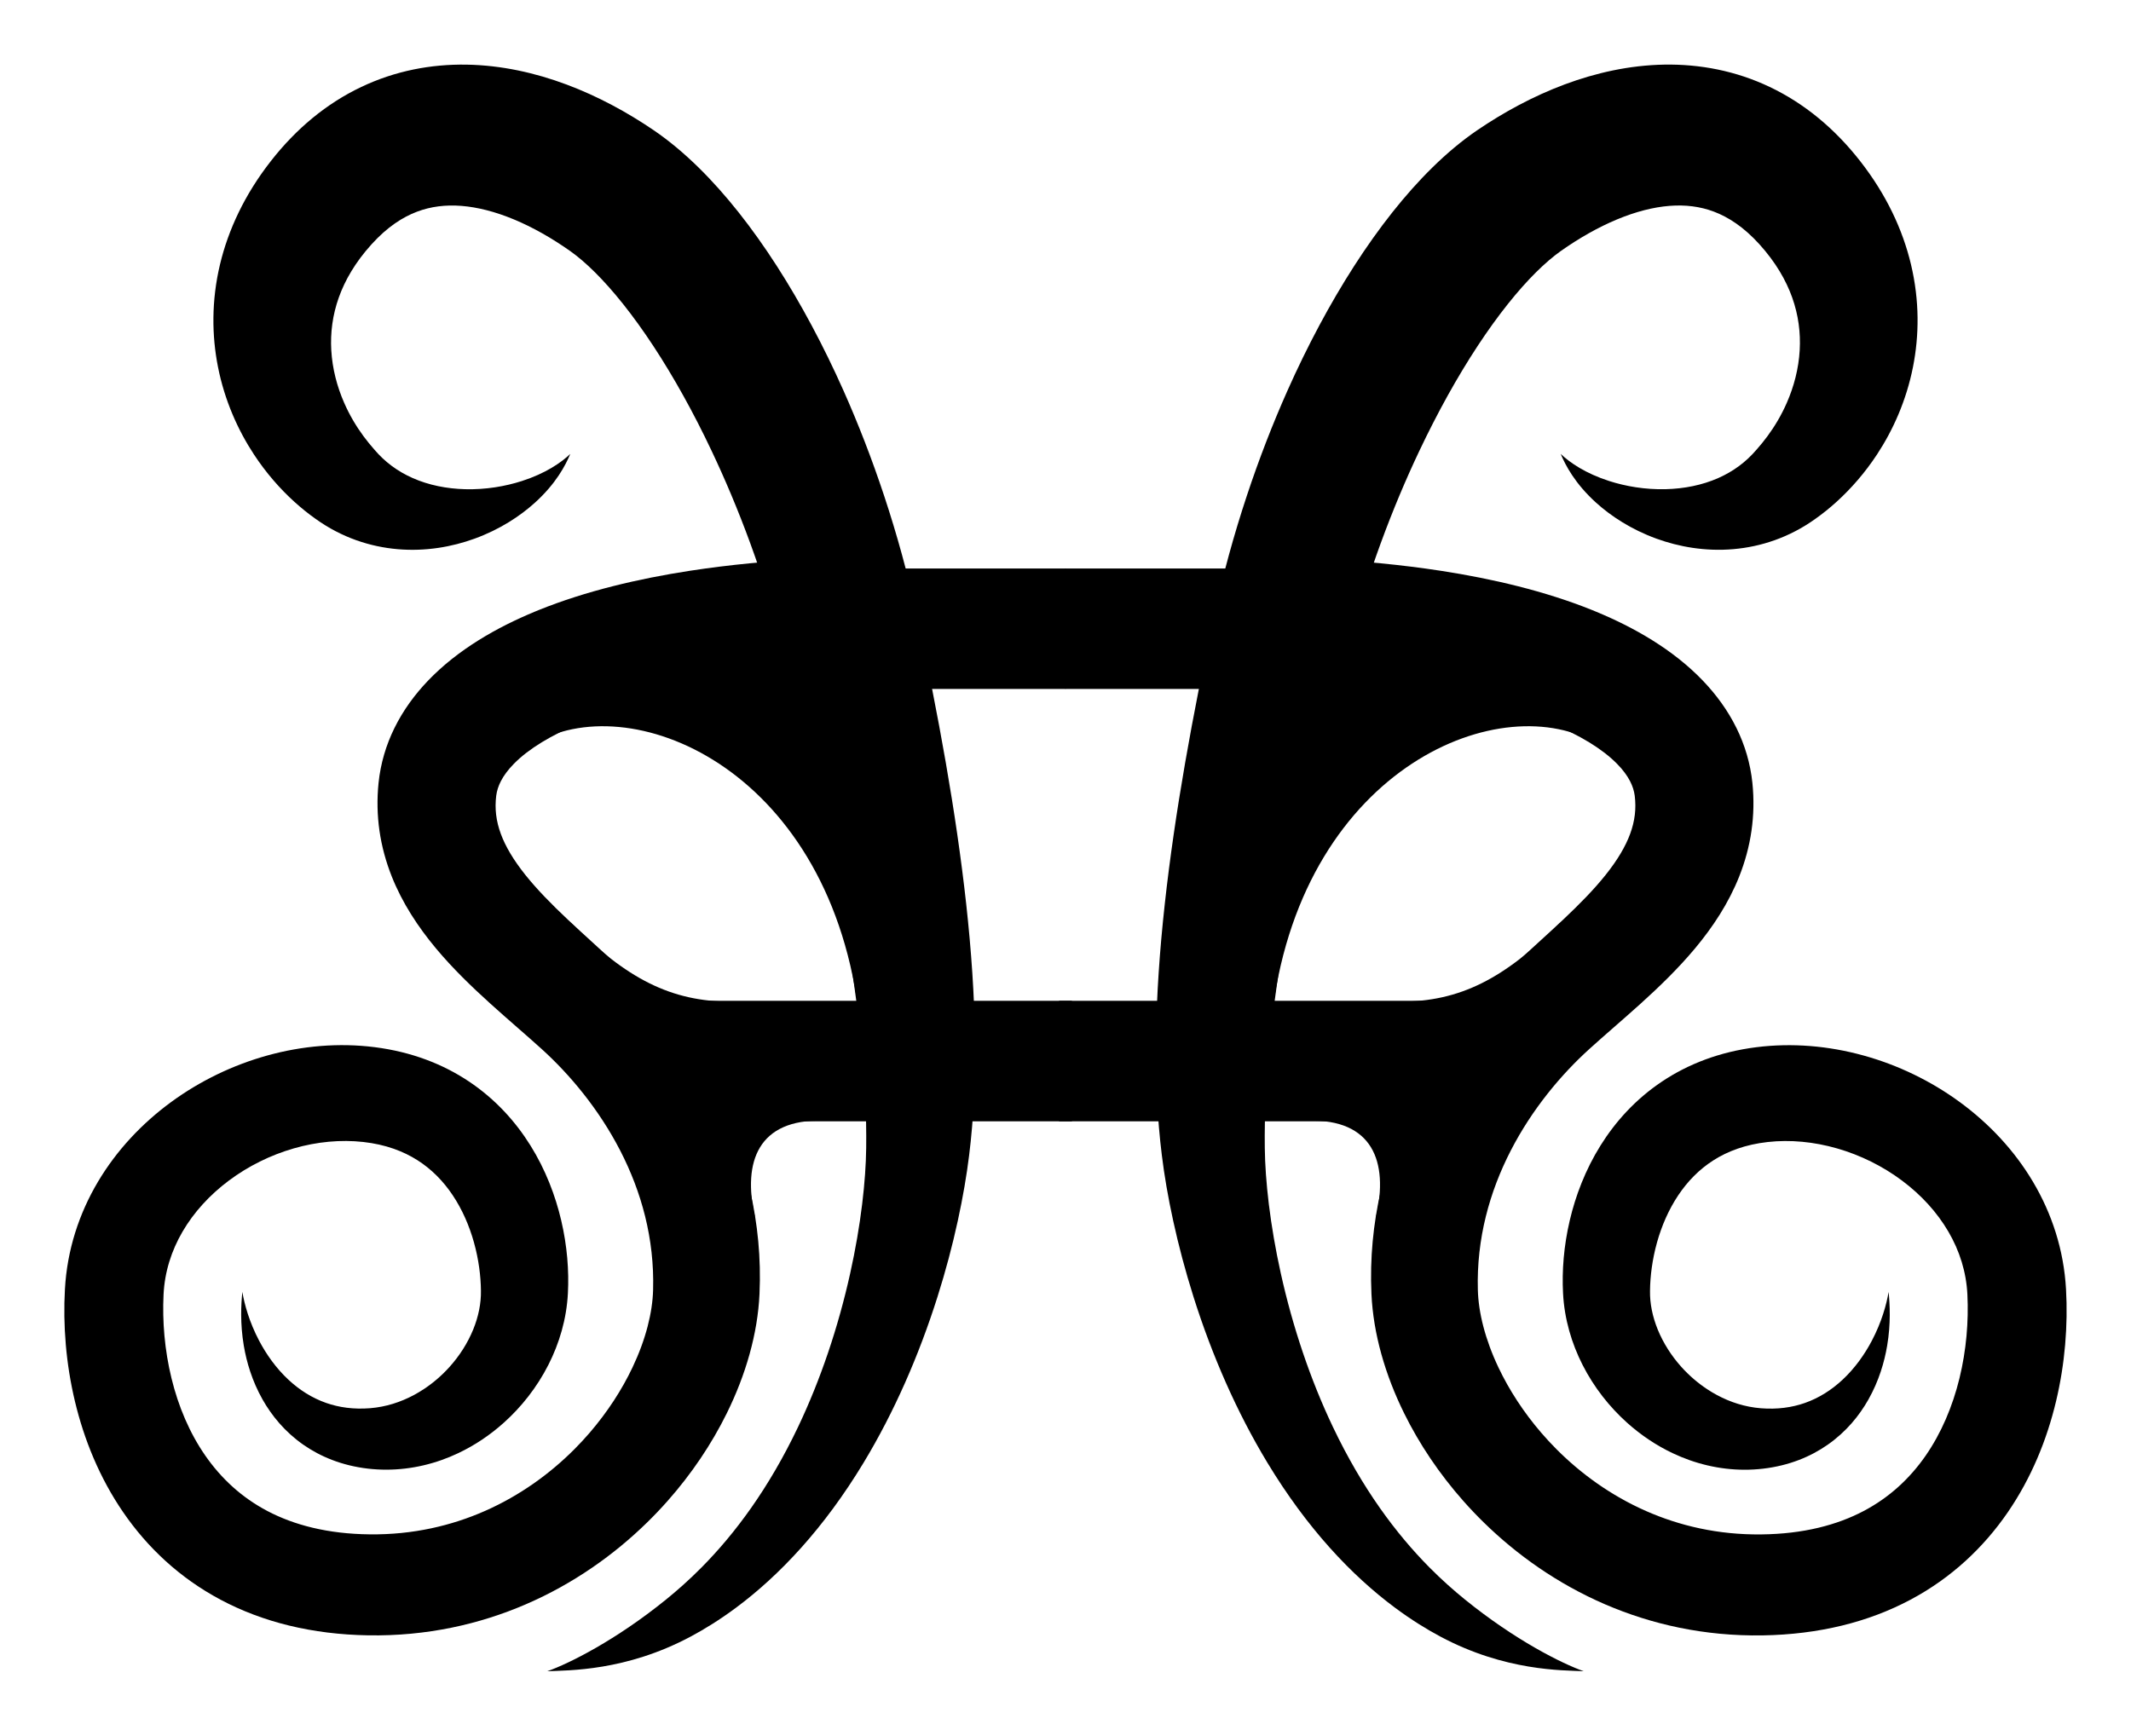
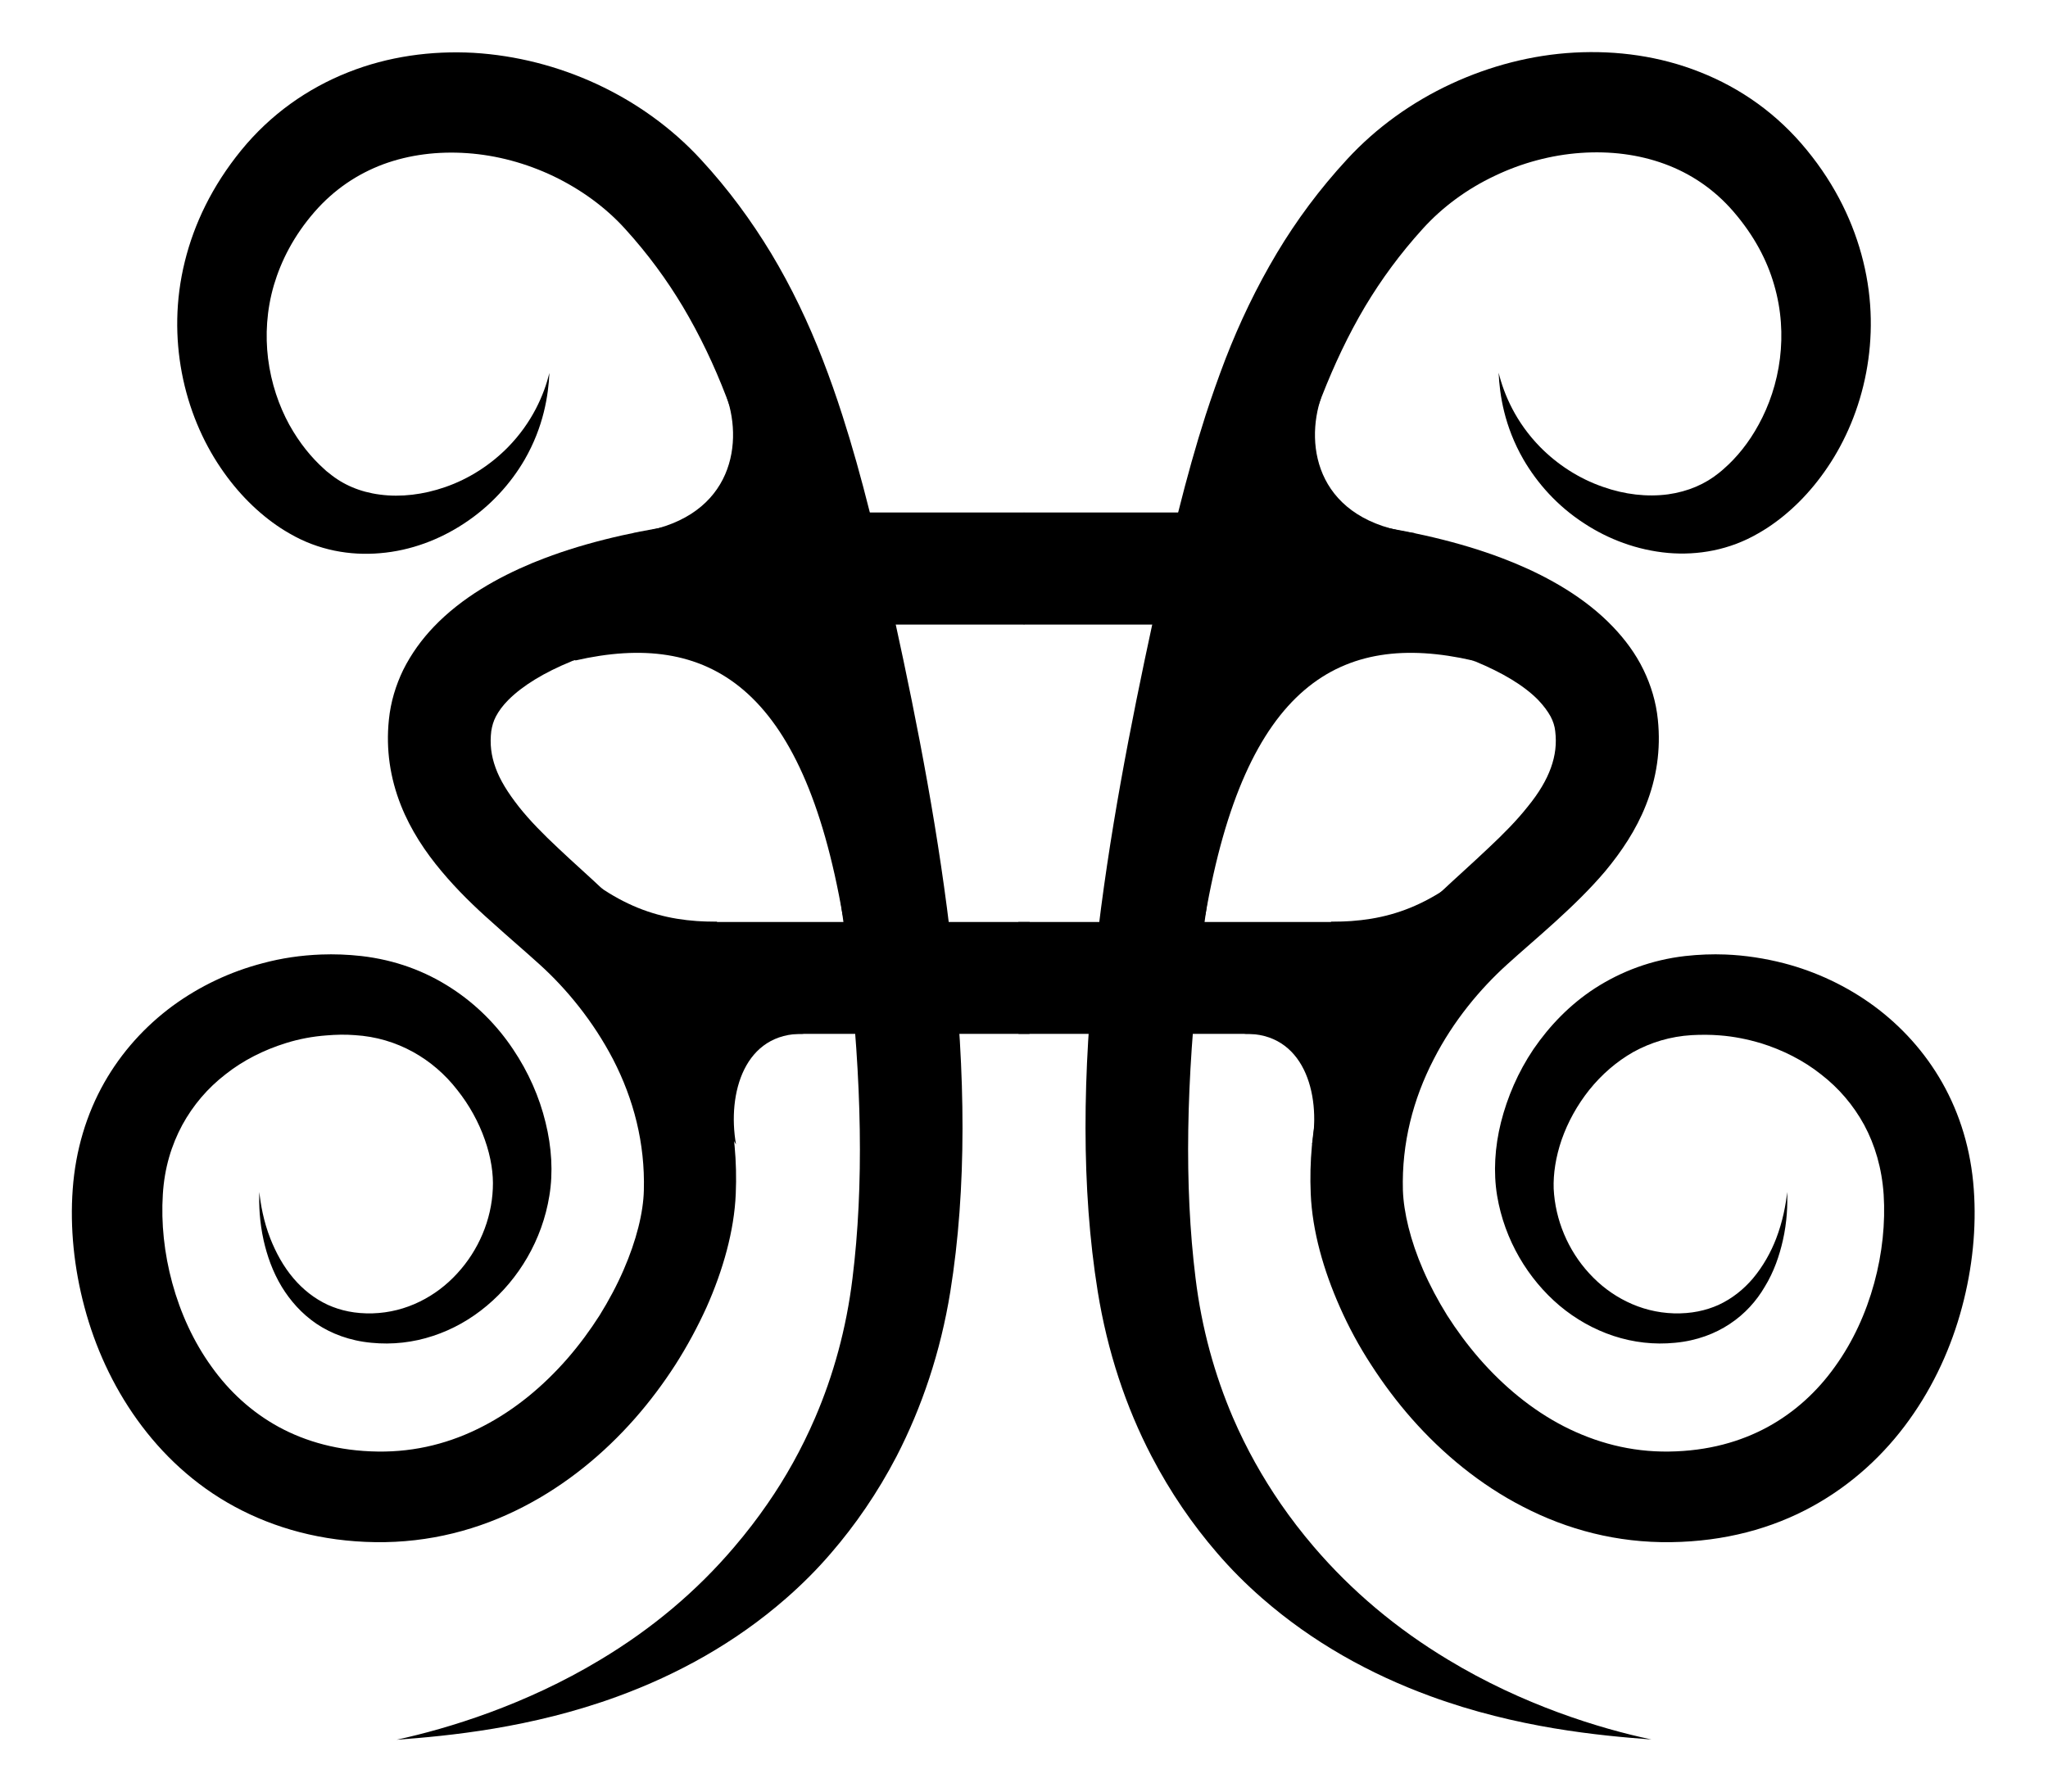
- <svg xmlns="http://www.w3.org/2000/svg" width="3.303in" height="2.691in" viewBox="0 0 83.896 68.351" version="1.1" id="svg1500">
+ <svg xmlns="http://www.w3.org/2000/svg" width="8mm" height="7mm" viewBox="0 0 8 7" version="1.1" id="svg1500">
  <defs id="defs1497">
    </defs>
  <g id="layer1" transform="translate(-45.97895,-60.56857)">
-     <path style="opacity:1;fill:#000000;fill-opacity:1;fill-rule:nonzero;stroke:none;stroke-width:2.117;stroke-linecap:butt;stroke-linejoin:miter;stroke-miterlimit:2;stroke-dasharray:none;stroke-opacity:1" d="m 81.32,82.488 c -1.848,0 -4.972,0.062 -8.182,0.556 -2.019,0.311 -4.091,0.795 -5.954,1.548 -0.053,0.022 -0.107,0.043 -0.16,0.066 -1.463,0.607 -3.008,1.473 -4.198,2.717 -0.514,0.538 -0.973,1.158 -1.32,1.865 -0.325,0.661 -0.544,1.385 -0.624,2.159 -0.131,1.282 0.056,2.512 0.518,3.677 0.419,1.056 1.04,1.996 1.744,2.839 0.664,0.795 1.41,1.514 2.145,2.178 0.708,0.64 1.411,1.235 2.02,1.787 1.098,0.995 2.242,2.354 3.087,3.994 0.833,1.617 1.352,3.464 1.295,5.487 -0.023,0.886 -0.285,1.945 -0.811,3.053 -0.42,0.885 -0.99,1.763 -1.689,2.575 -0.188,0.218 -0.387,0.433 -0.596,0.643 -0.957,0.96 -2.138,1.822 -3.523,2.433 -1.316,0.58 -2.834,0.941 -4.537,0.922 -1.662,-0.018 -2.98,-0.369 -4.024,-0.917 -1.015,-0.533 -1.821,-1.28 -2.448,-2.182 -0.619,-0.891 -1.062,-1.936 -1.334,-3.053 -0.269,-1.103 -0.363,-2.239 -0.311,-3.292 0.043,-0.888 0.307,-1.722 0.749,-2.479 0.444,-0.761 1.07,-1.446 1.827,-2.011 0.761,-0.568 1.635,-1 2.546,-1.263 0.922,-0.266 1.858,-0.352 2.741,-0.254 0.888,0.099 1.58,0.368 2.128,0.715 0.568,0.36 1.027,0.835 1.392,1.381 0.381,0.569 0.655,1.209 0.836,1.855 0.19,0.678 0.27,1.337 0.276,1.904 0.009,0.501 -0.098,1.021 -0.302,1.524 -0.222,0.546 -0.547,1.047 -0.928,1.472 -0.316,0.353 -0.663,0.647 -1.021,0.882 -0.123,0.081 -0.25,0.157 -0.379,0.227 -0.532,0.286 -1.114,0.473 -1.73,0.523 -0.654,0.052 -1.227,-0.03 -1.736,-0.208 -0.561,-0.197 -1.054,-0.515 -1.48,-0.911 -0.494,-0.46 -0.875,-1.005 -1.156,-1.538 -0.388,-0.737 -0.578,-1.431 -0.661,-1.923 -0.049,0.482 -0.093,1.234 0.058,2.123 0.108,0.639 0.325,1.385 0.738,2.115 0.358,0.632 0.87,1.266 1.6,1.777 0.674,0.471 1.52,0.824 2.542,0.944 0.983,0.114 1.97,-0.007 2.904,-0.337 0.225,-0.08 0.446,-0.171 0.662,-0.274 0.625,-0.296 1.237,-0.698 1.801,-1.206 0.677,-0.609 1.291,-1.376 1.747,-2.276 0.419,-0.826 0.713,-1.785 0.765,-2.817 0.046,-0.873 -0.027,-1.858 -0.265,-2.869 -0.227,-0.965 -0.611,-1.986 -1.211,-2.947 -0.581,-0.931 -1.372,-1.818 -2.42,-2.518 -1.026,-0.686 -2.262,-1.167 -3.71,-1.351 -1.412,-0.179 -2.853,-0.053 -4.223,0.326 -1.353,0.374 -2.651,0.999 -3.795,1.837 -1.138,0.834 -2.136,1.889 -2.876,3.134 -0.742,1.25 -1.217,2.682 -1.302,4.237 -0.078,1.407 0.038,2.922 0.394,4.412 0.361,1.51 0.972,3.016 1.899,4.366 0.95,1.384 2.216,2.583 3.831,3.443 1.659,0.884 3.605,1.368 5.817,1.405 2.304,0.038 4.386,-0.438 6.195,-1.218 1.894,-0.816 3.494,-1.964 4.782,-3.224 0.283,-0.277 0.552,-0.56 0.807,-0.848 0.944,-1.066 1.734,-2.24 2.335,-3.46 0.741,-1.504 1.214,-3.121 1.285,-4.695 0.129,-2.832 -0.554,-5.395 -1.624,-7.58 -1.074,-2.193 -2.529,-3.986 -3.924,-5.311 -0.681,-0.648 -1.37,-1.255 -1.995,-1.844 -0.661,-0.623 -1.218,-1.192 -1.672,-1.76 -0.477,-0.597 -0.787,-1.127 -0.968,-1.617 -0.189,-0.511 -0.245,-0.998 -0.182,-1.507 0.025,-0.192 0.085,-0.381 0.185,-0.575 0.11,-0.212 0.275,-0.441 0.512,-0.682 0.579,-0.588 1.475,-1.134 2.617,-1.599 0.04,-0.016 0.079,-0.032 0.119,-0.048 1.422,-0.565 3.115,-0.973 4.914,-1.251 2.854,-0.441 5.696,-0.512 7.456,-0.512 z" id="path7487" />
-     <path style="opacity:1;fill:#000000;fill-opacity:1;fill-rule:nonzero;stroke:none;stroke-width:2.117;stroke-linecap:butt;stroke-linejoin:miter;stroke-miterlimit:2;stroke-dasharray:none;stroke-opacity:1" d="m 68.431,78.442 c -0.359,0.344 -0.98,0.77 -1.904,1.067 -0.649,0.209 -1.421,0.344 -2.236,0.323 -0.721,-0.019 -1.429,-0.158 -2.063,-0.438 -0.6,-0.265 -1.099,-0.638 -1.507,-1.118 -0.151,-0.17 -0.294,-0.347 -0.43,-0.53 -0.287,-0.389 -0.549,-0.828 -0.76,-1.31 -0.282,-0.642 -0.468,-1.347 -0.51,-2.079 -0.038,-0.677 0.047,-1.376 0.298,-2.078 0.237,-0.664 0.638,-1.372 1.288,-2.091 0.623,-0.688 1.232,-1.074 1.79,-1.284 0.546,-0.206 1.126,-0.277 1.75,-0.228 0.633,0.05 1.327,0.226 2.065,0.533 0.743,0.309 1.494,0.736 2.219,1.248 0.588,0.417 1.297,1.101 2.078,2.082 0.797,1 1.599,2.221 2.365,3.598 0.39,0.701 0.766,1.434 1.124,2.192 1.051,2.217 2.055,4.86 2.796,7.739 0.968,3.781 1.819,7.415 2.413,10.782 0.61,3.461 0.905,6.402 0.873,8.918 -0.007,0.642 -0.058,1.396 -0.159,2.219 -0.105,0.863 -0.262,1.782 -0.471,2.723 -0.471,2.123 -1.167,4.188 -2.051,6.046 -1.158,2.432 -2.491,4.212 -3.802,5.535 -0.489,0.494 -0.959,0.907 -1.39,1.257 -1.983,1.608 -3.829,2.529 -4.682,2.829 0.84,-0.039 3.085,0.001 5.643,-1.364 0.551,-0.294 1.154,-0.667 1.789,-1.139 1.707,-1.27 3.457,-3.119 5.026,-5.717 1.197,-1.982 2.17,-4.205 2.902,-6.516 0.325,-1.025 0.592,-2.037 0.802,-3.003 0.201,-0.919 0.349,-1.792 0.446,-2.577 0.358,-2.885 0.292,-6.188 -0.115,-9.893 -0.396,-3.605 -1.099,-7.454 -1.937,-11.345 -0.711,-3.283 -1.753,-6.311 -2.894,-8.873 -0.391,-0.878 -0.81,-1.737 -1.254,-2.567 -0.866,-1.619 -1.834,-3.14 -2.877,-4.455 -0.999,-1.259 -2.119,-2.398 -3.336,-3.228 -1.044,-0.711 -2.203,-1.342 -3.439,-1.804 -1.228,-0.459 -2.558,-0.759 -3.932,-0.782 -1.393,-0.023 -2.804,0.24 -4.146,0.878 -1.367,0.649 -2.561,1.638 -3.566,2.926 -1.027,1.315 -1.671,2.697 -1.997,4.064 -0.341,1.433 -0.323,2.806 -0.079,4.037 0.262,1.322 0.784,2.483 1.415,3.444 0.476,0.725 1.02,1.345 1.588,1.861 0.268,0.244 0.55,0.471 0.843,0.678 1.03,0.739 2.152,1.098 3.222,1.191 1.115,0.097 2.156,-0.095 3.029,-0.412 0.999,-0.362 1.798,-0.892 2.379,-1.417 0.83,-0.75 1.206,-1.471 1.393,-1.921 z" id="path7495" />
-     <path style="color:#000000;fill:#000000;stroke-linecap:square;stroke-miterlimit:2;-inkscape-stroke:none" d="m 66.139,86.559 0.793,3.333 c 3.769,-2.315 11.559,0.833 12.835,10.411 l 1.684,-15.191 z" id="path5633" />
+     <path style="opacity:1;fill:#000000;fill-opacity:1;fill-rule:nonzero;stroke:none;stroke-width:0.185;stroke-linecap:butt;stroke-linejoin:miter;stroke-miterlimit:2;stroke-dasharray:none;stroke-opacity:1" d="m 49.37,62.57 c -0.17,0 -0.457,0.006 -0.752,0.051 -0.186,0.029 -0.376,0.073 -0.546,0.142 -0.005,0.002 -0.01,0.004 -0.015,0.006 -0.132,0.055 -0.274,0.134 -0.383,0.248 -0.047,0.049 -0.088,0.105 -0.12,0.169 -0.029,0.06 -0.049,0.125 -0.056,0.195 -0.012,0.116 0.005,0.228 0.047,0.334 0.038,0.096 0.095,0.182 0.159,0.258 0.061,0.073 0.129,0.139 0.197,0.199 0.065,0.059 0.13,0.114 0.186,0.165 0.104,0.094 0.209,0.221 0.287,0.371 0.08,0.155 0.125,0.327 0.12,0.511 -0.002,0.087 -0.029,0.196 -0.079,0.311 -0.026,0.06 -0.058,0.12 -0.094,0.178 -0.037,0.058 -0.079,0.115 -0.125,0.168 -0.095,0.109 -0.206,0.201 -0.33,0.265 -0.125,0.065 -0.262,0.101 -0.411,0.099 -0.154,-0.002 -0.282,-0.039 -0.387,-0.096 -0.106,-0.058 -0.194,-0.139 -0.263,-0.236 -0.07,-0.097 -0.121,-0.209 -0.153,-0.326 -0.032,-0.117 -0.044,-0.236 -0.037,-0.346 0.006,-0.104 0.034,-0.194 0.076,-0.272 0.042,-0.077 0.099,-0.144 0.169,-0.198 0.068,-0.054 0.149,-0.095 0.236,-0.122 0.051,-0.016 0.104,-0.026 0.159,-0.03 0.036,-0.003 0.073,-0.004 0.11,-0.001 0.083,0.005 0.159,0.028 0.228,0.066 0.065,0.036 0.124,0.086 0.172,0.148 0.047,0.059 0.084,0.126 0.108,0.195 0.024,0.068 0.034,0.134 0.031,0.191 -0.005,0.122 -0.056,0.241 -0.139,0.331 -0.042,0.046 -0.091,0.083 -0.146,0.11 -0.057,0.028 -0.119,0.044 -0.184,0.046 -0.069,0.002 -0.126,-0.011 -0.175,-0.033 -0.054,-0.025 -0.098,-0.061 -0.134,-0.103 -0.041,-0.048 -0.07,-0.103 -0.091,-0.156 -0.027,-0.069 -0.038,-0.134 -0.043,-0.182 -0.002,0.049 4.11e-4,0.116 0.017,0.19 0.013,0.057 0.034,0.12 0.071,0.181 0.032,0.052 0.076,0.104 0.137,0.145 0.056,0.037 0.127,0.065 0.213,0.073 0.081,0.008 0.163,-0.001 0.241,-0.027 0.076,-0.025 0.147,-0.065 0.21,-0.118 0.124,-0.104 0.216,-0.256 0.244,-0.43 0.015,-0.091 0.009,-0.189 -0.015,-0.286 -0.024,-0.099 -0.067,-0.197 -0.127,-0.286 -0.062,-0.093 -0.143,-0.175 -0.24,-0.238 -0.104,-0.068 -0.222,-0.111 -0.352,-0.126 -0.053,-0.006 -0.106,-0.008 -0.158,-0.006 -0.078,0.003 -0.154,0.014 -0.228,0.034 -0.127,0.033 -0.247,0.09 -0.352,0.167 -0.107,0.079 -0.199,0.18 -0.267,0.3 -0.069,0.122 -0.112,0.263 -0.123,0.416 -0.011,0.15 0.005,0.308 0.046,0.461 0.041,0.154 0.109,0.305 0.206,0.44 0.097,0.135 0.223,0.254 0.38,0.339 0.157,0.085 0.341,0.136 0.55,0.139 0.211,0.003 0.406,-0.049 0.578,-0.138 0.169,-0.087 0.315,-0.208 0.435,-0.344 0.059,-0.067 0.112,-0.138 0.159,-0.211 0.046,-0.072 0.087,-0.148 0.122,-0.225 0.064,-0.144 0.108,-0.298 0.114,-0.443 0.011,-0.253 -0.048,-0.487 -0.149,-0.693 -0.097,-0.198 -0.229,-0.362 -0.359,-0.486 -0.062,-0.059 -0.126,-0.115 -0.184,-0.17 -0.061,-0.057 -0.113,-0.11 -0.155,-0.163 -0.044,-0.056 -0.074,-0.105 -0.091,-0.152 -0.018,-0.049 -0.023,-0.095 -0.017,-0.144 0.003,-0.019 0.008,-0.038 0.018,-0.057 0.011,-0.021 0.027,-0.043 0.049,-0.065 0.056,-0.056 0.14,-0.107 0.245,-0.15 0.004,-0.002 0.007,-0.003 0.011,-0.004 0.132,-0.052 0.288,-0.09 0.455,-0.116 0.264,-0.041 0.526,-0.047 0.688,-0.047 z" id="path7487" />
+     <path style="opacity:1;fill:#000000;fill-opacity:1;fill-rule:nonzero;stroke:none;stroke-width:0.185;stroke-linecap:butt;stroke-linejoin:miter;stroke-miterlimit:2;stroke-dasharray:none;stroke-opacity:1" d="m 48.125,62.026 c -0.021,0.085 -0.067,0.193 -0.162,0.29 -0.066,0.067 -0.15,0.123 -0.246,0.156 -0.084,0.029 -0.172,0.04 -0.254,0.029 -0.078,-0.01 -0.145,-0.039 -0.199,-0.084 -0.007,-0.005 -0.014,-0.011 -0.02,-0.017 -0.048,-0.043 -0.095,-0.1 -0.135,-0.172 -0.04,-0.073 -0.071,-0.162 -0.083,-0.259 -0.011,-0.09 -0.006,-0.188 0.023,-0.287 0.028,-0.094 0.077,-0.192 0.159,-0.286 0.076,-0.087 0.167,-0.148 0.269,-0.186 0.101,-0.037 0.212,-0.051 0.327,-0.043 0.115,0.008 0.23,0.039 0.337,0.09 0.108,0.052 0.204,0.122 0.28,0.206 0.089,0.098 0.162,0.198 0.225,0.303 0.066,0.111 0.122,0.228 0.17,0.353 0.025,0.064 0.048,0.13 0.07,0.198 0.07,0.216 0.129,0.465 0.193,0.764 0.086,0.403 0.166,0.826 0.214,1.248 0.052,0.46 0.061,0.871 0.016,1.234 -0.024,0.197 -0.075,0.38 -0.146,0.545 -0.053,0.123 -0.116,0.235 -0.186,0.336 -0.04,0.058 -0.083,0.114 -0.13,0.169 -0.147,0.173 -0.322,0.32 -0.524,0.441 -0.292,0.176 -0.593,0.268 -0.795,0.312 0.202,-0.015 0.524,-0.045 0.863,-0.169 0.235,-0.086 0.46,-0.21 0.658,-0.383 0.063,-0.055 0.122,-0.114 0.176,-0.177 0.095,-0.11 0.182,-0.236 0.256,-0.378 0.099,-0.192 0.172,-0.408 0.21,-0.643 0.065,-0.404 0.06,-0.853 0.007,-1.334 -0.049,-0.442 -0.134,-0.88 -0.223,-1.287 -0.066,-0.303 -0.129,-0.566 -0.205,-0.802 -0.024,-0.075 -0.05,-0.149 -0.078,-0.221 -0.055,-0.142 -0.121,-0.281 -0.201,-0.414 -0.077,-0.127 -0.166,-0.249 -0.274,-0.366 -0.114,-0.124 -0.254,-0.224 -0.407,-0.295 -0.151,-0.07 -0.315,-0.112 -0.481,-0.122 -0.166,-0.009 -0.334,0.014 -0.49,0.076 -0.159,0.063 -0.303,0.164 -0.418,0.305 -0.114,0.14 -0.184,0.288 -0.22,0.434 -0.038,0.153 -0.037,0.301 -0.012,0.434 0.027,0.143 0.082,0.269 0.151,0.371 0.068,0.101 0.149,0.18 0.234,0.236 0.012,0.008 0.024,0.015 0.036,0.022 0.113,0.066 0.237,0.087 0.353,0.077 0.122,-0.01 0.234,-0.054 0.327,-0.115 0.106,-0.069 0.185,-0.159 0.238,-0.25 0.075,-0.13 0.093,-0.253 0.097,-0.338 z" id="path7495" />
+     <path style="color:#000000;fill:#000000;stroke-width:0.088;stroke-linecap:square;stroke-miterlimit:2;-inkscape-stroke:none" d="m 47.984,62.938 0.243,0.211 c 0.517,-0.118 0.888,0.096 1.044,0.998 l 0.111,-1.346 z" id="path5633" />
    <g id="g10398" transform="matrix(-1,0,0,1,156.8597,1.5875)" />
-     <path id="path10753" style="stroke:none;stroke-width:3.545;stroke-miterlimit:2" d="m 78.68,82.954 h 9.247 l 2.117,2.372 -2.117,2.372 h -9.247 z" />
-     <path id="path11042" style="stroke:none;stroke-width:3.545;stroke-miterlimit:2" d="M 88.17,99.978 H 69.265 l 2.554,4.744 H 88.17 l 2.117,-2.372 z" />
-     <path style="fill:#000000;stroke:none;stroke-width:3.545;stroke-linecap:butt;stroke-miterlimit:2;stroke-dasharray:none;stroke-opacity:1" d="m 75.701,108.484 -3.433,-4.686 6.102,0.899 c -2.518,-0.064 -3.169,1.589 -2.67,3.787 z" id="path11046" />
-     <path style="fill:#000000;stroke:none;stroke-width:3.545;stroke-linecap:butt;stroke-miterlimit:2;stroke-dasharray:none;stroke-opacity:1" d="m 68.455,96.906 c 2.189,2.204 3.942,3.106 6.32,3.106 l -3.569,2.779 z" id="path11048" />
-     <path style="opacity:1;fill:#000000;fill-opacity:1;fill-rule:nonzero;stroke:none;stroke-width:2.117;stroke-linecap:butt;stroke-linejoin:miter;stroke-miterlimit:2;stroke-dasharray:none;stroke-opacity:1" d="m 94.534,87.234 c 1.76,0 4.602,0.071 7.456,0.512 1.799,0.278 3.491,0.686 4.914,1.251 0.04,0.016 0.08,0.032 0.119,0.048 1.141,0.465 2.038,1.011 2.617,1.599 0.238,0.241 0.403,0.471 0.512,0.682 0.1,0.194 0.16,0.383 0.185,0.575 0.063,0.509 0.007,0.996 -0.182,1.507 -0.181,0.49 -0.491,1.02 -0.968,1.617 -0.455,0.569 -1.012,1.138 -1.672,1.76 -0.625,0.589 -1.314,1.196 -1.995,1.844 -1.395,1.325 -2.849,3.118 -3.924,5.311 -1.07,2.185 -1.754,4.748 -1.624,7.58 0.071,1.574 0.544,3.191 1.285,4.695 0.601,1.22 1.391,2.394 2.335,3.46 0.255,0.288 0.524,0.571 0.807,0.848 1.288,1.26 2.888,2.408 4.782,3.224 1.81,0.779 3.891,1.256 6.195,1.218 2.212,-0.037 4.158,-0.521 5.817,-1.405 1.615,-0.86 2.881,-2.059 3.831,-3.443 0.927,-1.35 1.539,-2.856 1.899,-4.366 0.356,-1.49 0.472,-3.005 0.394,-4.412 -0.086,-1.555 -0.56,-2.987 -1.302,-4.237 -0.739,-1.245 -1.738,-2.3 -2.876,-3.134 -1.144,-0.839 -2.442,-1.463 -3.795,-1.837 -1.37,-0.379 -2.81,-0.505 -4.223,-0.326 -1.448,0.183 -2.684,0.665 -3.71,1.351 -1.048,0.7 -1.839,1.587 -2.42,2.518 -0.6,0.961 -0.984,1.982 -1.211,2.947 -0.238,1.012 -0.311,1.996 -0.265,2.869 0.052,1.032 0.346,1.991 0.765,2.817 0.456,0.9 1.07,1.667 1.747,2.276 0.565,0.508 1.176,0.91 1.801,1.206 0.216,0.102 0.437,0.194 0.662,0.274 0.934,0.33 1.921,0.452 2.904,0.337 1.022,-0.12 1.868,-0.472 2.542,-0.944 0.73,-0.511 1.243,-1.145 1.6,-1.777 0.413,-0.73 0.63,-1.476 0.738,-2.115 0.151,-0.889 0.106,-1.641 0.058,-2.123 -0.083,0.493 -0.273,1.186 -0.661,1.923 -0.28,0.532 -0.661,1.077 -1.156,1.538 -0.426,0.396 -0.919,0.714 -1.48,0.911 -0.509,0.178 -1.082,0.26 -1.736,0.208 -0.617,-0.05 -1.199,-0.236 -1.73,-0.523 -0.129,-0.07 -0.256,-0.145 -0.379,-0.227 -0.357,-0.235 -0.705,-0.53 -1.021,-0.882 -0.381,-0.425 -0.706,-0.926 -0.928,-1.472 -0.204,-0.503 -0.312,-1.023 -0.302,-1.524 0.006,-0.567 0.087,-1.227 0.276,-1.904 0.181,-0.646 0.456,-1.287 0.836,-1.855 0.365,-0.546 0.824,-1.021 1.392,-1.381 0.548,-0.348 1.241,-0.616 2.128,-0.715 0.883,-0.099 1.82,-0.012 2.741,0.254 0.911,0.263 1.785,0.694 2.546,1.263 0.757,0.565 1.383,1.25 1.827,2.011 0.442,0.757 0.706,1.59 0.749,2.479 0.052,1.053 -0.042,2.189 -0.311,3.292 -0.273,1.117 -0.716,2.161 -1.334,3.053 -0.626,0.902 -1.433,1.649 -2.448,2.182 -1.044,0.548 -2.362,0.899 -4.024,0.917 -1.703,0.019 -3.221,-0.342 -4.537,-0.922 -1.385,-0.611 -2.567,-1.473 -3.523,-2.433 -0.21,-0.21 -0.408,-0.425 -0.596,-0.643 -0.699,-0.811 -1.269,-1.69 -1.689,-2.575 -0.525,-1.107 -0.788,-2.167 -0.811,-3.053 -0.056,-2.022 0.463,-3.869 1.295,-5.487 0.844,-1.64 1.988,-2.998 3.087,-3.994 0.608,-0.552 1.311,-1.147 2.02,-1.787 0.735,-0.664 1.481,-1.383 2.145,-2.178 0.704,-0.843 1.325,-1.783 1.744,-2.839 0.462,-1.165 0.649,-2.395 0.518,-3.677 -0.08,-0.774 -0.299,-1.498 -0.624,-2.159 -0.347,-0.707 -0.806,-1.327 -1.32,-1.865 -1.19,-1.245 -2.735,-2.11 -4.198,-2.717 -0.053,-0.022 -0.107,-0.044 -0.16,-0.066 -1.863,-0.752 -3.935,-1.236 -5.954,-1.548 -3.209,-0.495 -6.333,-0.556 -8.182,-0.556 z" id="path11211" />
-     <path style="opacity:1;fill:#000000;fill-opacity:1;fill-rule:nonzero;stroke:none;stroke-width:2.117;stroke-linecap:butt;stroke-linejoin:miter;stroke-miterlimit:2;stroke-dasharray:none;stroke-opacity:1" d="m 107.423,78.442 c 0.187,0.449 0.563,1.17 1.393,1.921 0.581,0.525 1.379,1.054 2.379,1.417 0.874,0.317 1.914,0.509 3.029,0.412 1.07,-0.093 2.192,-0.452 3.222,-1.191 0.293,-0.207 0.575,-0.434 0.843,-0.678 0.567,-0.516 1.112,-1.137 1.588,-1.861 0.631,-0.961 1.153,-2.122 1.415,-3.444 0.244,-1.232 0.262,-2.604 -0.079,-4.037 -0.326,-1.368 -0.97,-2.749 -1.997,-4.064 -1.005,-1.287 -2.2,-2.276 -3.566,-2.926 -1.342,-0.638 -2.753,-0.901 -4.146,-0.878 -1.374,0.023 -2.704,0.324 -3.932,0.782 -1.236,0.462 -2.395,1.093 -3.439,1.804 -1.217,0.83 -2.337,1.969 -3.336,3.228 -1.043,1.316 -2.011,2.837 -2.877,4.455 -0.444,0.83 -0.863,1.689 -1.254,2.567 -1.141,2.562 -2.184,5.591 -2.894,8.873 -0.838,3.89 -1.541,7.74 -1.937,11.345 -0.407,3.705 -0.473,7.008 -0.115,9.893 0.096,0.785 0.245,1.658 0.446,2.577 0.211,0.966 0.478,1.978 0.802,3.003 0.731,2.311 1.704,4.534 2.902,6.516 1.569,2.598 3.319,4.447 5.026,5.717 0.635,0.472 1.239,0.846 1.789,1.139 2.558,1.365 4.803,1.324 5.643,1.364 -0.853,-0.3 -2.7,-1.221 -4.682,-2.829 -0.431,-0.35 -0.9,-0.763 -1.39,-1.257 -1.311,-1.323 -2.644,-3.102 -3.802,-5.535 -0.885,-1.858 -1.58,-3.923 -2.051,-6.046 -0.209,-0.941 -0.365,-1.86 -0.471,-2.723 -0.1,-0.823 -0.152,-1.577 -0.159,-2.219 -0.032,-2.516 0.263,-5.457 0.873,-8.918 0.593,-3.367 1.444,-7.001 2.413,-10.782 0.741,-2.879 1.745,-5.522 2.796,-7.739 0.359,-0.757 0.735,-1.491 1.124,-2.192 0.766,-1.377 1.568,-2.598 2.365,-3.598 0.781,-0.981 1.491,-1.664 2.078,-2.082 0.726,-0.512 1.477,-0.939 2.219,-1.248 0.738,-0.307 1.432,-0.483 2.065,-0.533 0.624,-0.049 1.205,0.022 1.75,0.228 0.558,0.211 1.167,0.596 1.79,1.284 0.649,0.718 1.05,1.427 1.288,2.091 0.251,0.701 0.336,1.401 0.298,2.078 -0.041,0.732 -0.228,1.437 -0.51,2.079 -0.211,0.482 -0.473,0.921 -0.76,1.31 -0.135,0.183 -0.279,0.361 -0.43,0.53 -0.409,0.48 -0.907,0.853 -1.507,1.118 -0.634,0.28 -1.342,0.419 -2.063,0.438 -0.815,0.021 -1.588,-0.114 -2.236,-0.323 -0.923,-0.297 -1.545,-0.723 -1.904,-1.067 z" id="path11213" />
-     <path style="color:#000000;fill:#000000;stroke-linecap:square;stroke-miterlimit:2;-inkscape-stroke:none" d="m 109.715,86.559 -0.793,3.333 C 105.153,87.577 97.363,90.725 96.087,100.303 L 94.403,85.112 Z" id="path11215" />
-     <path id="path11217" style="stroke:none;stroke-width:3.545;stroke-miterlimit:2" d="m 97.174,82.954 h -9.247 l -2.117,2.372 2.117,2.372 h 9.247 z" />
-     <path id="path11219" style="stroke:none;stroke-width:3.545;stroke-miterlimit:2" d="m 87.684,99.978 h 18.906 l -2.554,4.744 H 87.684 l -2.117,-2.372 z" />
-     <path style="fill:#000000;stroke:none;stroke-width:3.545;stroke-linecap:butt;stroke-miterlimit:2;stroke-dasharray:none;stroke-opacity:1" d="m 100.153,108.484 3.433,-4.686 -6.102,0.899 c 2.518,-0.064 3.169,1.589 2.67,3.787 z" id="path11221" />
-     <path style="fill:#000000;stroke:none;stroke-width:3.545;stroke-linecap:butt;stroke-miterlimit:2;stroke-dasharray:none;stroke-opacity:1" d="m 107.399,96.906 c -2.189,2.204 -3.942,3.106 -6.32,3.106 l 3.569,2.779 z" id="path11223" />
+     <path id="path10753" style="stroke:none;stroke-width:0.311;stroke-miterlimit:2" d="m 49.127,62.571 h 0.852 l 0.195,0.219 -0.195,0.219 h -0.852 z" />
+     <path id="path11042" style="stroke:none;stroke-width:0.311;stroke-miterlimit:2" d="m 50.001,64.171 h -1.742 l 0.235,0.437 h 1.506 l 0.195,-0.219 z" />
+     <path style="fill:#000000;stroke:none;stroke-width:0.311;stroke-linecap:butt;stroke-miterlimit:2;stroke-dasharray:none;stroke-opacity:1" d="m 48.537,64.523 0.582,0.085 c -0.232,-0.006 -0.3,0.232 -0.265,0.432 z" id="path11046" />
+     <path style="fill:#000000;stroke:none;stroke-width:0.311;stroke-linecap:butt;stroke-miterlimit:2;stroke-dasharray:none;stroke-opacity:1" d="m 48.155,63.897 c 0.227,0.219 0.407,0.273 0.626,0.273 l -0.343,0.259 z" id="path11048" />
+     <path style="fill:#000000;stroke:none;stroke-width:0.311;stroke-linecap:butt;stroke-miterlimit:2;stroke-dasharray:none;stroke-opacity:1" d="m 49.127,62.79 -0.676,-0.138 c 0.38,-0.047 0.435,-0.336 0.366,-0.534 z" id="path2324" />
+     <path style="opacity:1;fill:#000000;fill-opacity:1;fill-rule:nonzero;stroke:none;stroke-width:0.185;stroke-linecap:butt;stroke-linejoin:miter;stroke-miterlimit:2;stroke-dasharray:none;stroke-opacity:1" d="m 50.588,62.986 c 0.162,0 0.425,0.006 0.688,0.047 0.167,0.026 0.323,0.064 0.455,0.116 0.004,0.002 0.007,0.003 0.011,0.004 0.104,0.043 0.189,0.093 0.245,0.15 0.022,0.023 0.038,0.045 0.049,0.065 0.01,0.019 0.016,0.038 0.018,0.057 0.006,0.049 6.54e-4,0.095 -0.017,0.144 -0.017,0.047 -0.046,0.097 -0.091,0.152 -0.042,0.053 -0.094,0.106 -0.155,0.163 -0.058,0.055 -0.121,0.111 -0.184,0.17 -0.13,0.124 -0.262,0.288 -0.359,0.486 -0.101,0.206 -0.16,0.44 -0.149,0.693 0.006,0.145 0.05,0.299 0.114,0.443 0.034,0.077 0.075,0.153 0.122,0.225 0.047,0.073 0.1,0.144 0.159,0.211 0.12,0.136 0.267,0.258 0.435,0.344 0.172,0.089 0.366,0.141 0.578,0.138 0.209,-0.003 0.393,-0.053 0.55,-0.139 0.157,-0.086 0.284,-0.205 0.38,-0.339 0.097,-0.135 0.165,-0.286 0.206,-0.44 0.041,-0.153 0.057,-0.311 0.046,-0.461 -0.011,-0.154 -0.054,-0.294 -0.123,-0.416 -0.068,-0.12 -0.16,-0.221 -0.267,-0.3 -0.105,-0.077 -0.225,-0.134 -0.352,-0.167 -0.074,-0.019 -0.151,-0.031 -0.228,-0.034 -0.051,-0.002 -0.104,-7.8e-5 -0.158,0.006 -0.13,0.015 -0.248,0.059 -0.352,0.126 -0.097,0.063 -0.177,0.146 -0.24,0.238 -0.06,0.089 -0.102,0.187 -0.127,0.286 -0.024,0.096 -0.03,0.195 -0.015,0.286 0.029,0.174 0.121,0.326 0.244,0.43 0.063,0.053 0.135,0.093 0.21,0.118 0.079,0.026 0.16,0.035 0.241,0.027 0.086,-0.008 0.157,-0.036 0.213,-0.073 0.061,-0.04 0.106,-0.092 0.137,-0.145 0.037,-0.06 0.058,-0.124 0.071,-0.181 0.017,-0.074 0.019,-0.142 0.017,-0.19 -0.005,0.049 -0.017,0.114 -0.043,0.182 -0.02,0.052 -0.05,0.107 -0.091,0.156 -0.036,0.042 -0.08,0.078 -0.134,0.103 -0.049,0.022 -0.107,0.035 -0.175,0.033 -0.065,-0.002 -0.127,-0.018 -0.184,-0.046 -0.055,-0.027 -0.104,-0.064 -0.146,-0.11 -0.083,-0.09 -0.133,-0.209 -0.139,-0.331 -0.002,-0.058 0.008,-0.124 0.031,-0.191 0.024,-0.069 0.061,-0.136 0.108,-0.195 0.049,-0.061 0.107,-0.111 0.172,-0.148 0.069,-0.038 0.145,-0.061 0.228,-0.066 0.037,-0.002 0.074,-0.002 0.11,0.001 0.054,0.004 0.108,0.015 0.159,0.03 0.087,0.027 0.168,0.068 0.236,0.122 0.07,0.054 0.127,0.121 0.169,0.198 0.042,0.078 0.069,0.169 0.076,0.272 0.007,0.11 -0.005,0.229 -0.037,0.346 -0.032,0.117 -0.083,0.229 -0.153,0.326 -0.069,0.097 -0.157,0.178 -0.263,0.236 -0.105,0.057 -0.232,0.094 -0.386,0.096 -0.149,0.002 -0.286,-0.035 -0.411,-0.099 -0.124,-0.064 -0.235,-0.156 -0.33,-0.265 -0.046,-0.053 -0.088,-0.11 -0.125,-0.168 -0.036,-0.058 -0.068,-0.118 -0.094,-0.178 -0.05,-0.115 -0.076,-0.225 -0.079,-0.311 -0.005,-0.184 0.04,-0.356 0.12,-0.511 0.077,-0.151 0.183,-0.277 0.287,-0.371 0.056,-0.051 0.121,-0.106 0.186,-0.165 0.067,-0.061 0.136,-0.127 0.197,-0.199 0.064,-0.077 0.121,-0.162 0.159,-0.258 0.042,-0.106 0.059,-0.217 0.047,-0.334 -0.007,-0.07 -0.027,-0.135 -0.056,-0.195 -0.031,-0.064 -0.073,-0.12 -0.12,-0.169 -0.109,-0.114 -0.251,-0.193 -0.383,-0.248 -0.005,-0.002 -0.01,-0.004 -0.015,-0.006 -0.17,-0.069 -0.36,-0.113 -0.546,-0.142 -0.295,-0.045 -0.582,-0.051 -0.752,-0.051 z" id="path3009" />
+     <path style="opacity:1;fill:#000000;fill-opacity:1;fill-rule:nonzero;stroke:none;stroke-width:0.185;stroke-linecap:butt;stroke-linejoin:miter;stroke-miterlimit:2;stroke-dasharray:none;stroke-opacity:1" d="m 51.833,62.026 c 0.004,0.085 0.022,0.208 0.097,0.338 0.053,0.091 0.131,0.181 0.238,0.25 0.093,0.061 0.205,0.104 0.327,0.115 0.116,0.01 0.24,-0.011 0.353,-0.077 0.012,-0.007 0.024,-0.014 0.036,-0.022 0.085,-0.056 0.166,-0.135 0.234,-0.236 0.069,-0.102 0.124,-0.228 0.151,-0.371 0.025,-0.133 0.026,-0.281 -0.012,-0.434 -0.036,-0.146 -0.106,-0.295 -0.22,-0.434 -0.115,-0.141 -0.258,-0.242 -0.418,-0.305 -0.156,-0.062 -0.324,-0.085 -0.49,-0.076 -0.166,0.009 -0.33,0.052 -0.481,0.122 -0.153,0.071 -0.293,0.171 -0.407,0.295 -0.108,0.117 -0.198,0.239 -0.274,0.366 -0.08,0.134 -0.146,0.272 -0.201,0.414 -0.028,0.073 -0.054,0.147 -0.078,0.221 -0.076,0.236 -0.139,0.5 -0.205,0.802 -0.088,0.407 -0.174,0.845 -0.223,1.287 -0.053,0.481 -0.058,0.93 0.007,1.334 0.038,0.235 0.11,0.451 0.21,0.643 0.074,0.142 0.161,0.268 0.256,0.378 0.054,0.063 0.113,0.122 0.176,0.177 0.198,0.173 0.423,0.297 0.658,0.383 0.338,0.124 0.661,0.154 0.863,0.169 -0.203,-0.043 -0.503,-0.135 -0.795,-0.312 -0.201,-0.121 -0.376,-0.268 -0.524,-0.441 -0.047,-0.055 -0.09,-0.111 -0.13,-0.169 -0.07,-0.102 -0.133,-0.213 -0.186,-0.336 -0.071,-0.166 -0.122,-0.348 -0.146,-0.545 -0.045,-0.363 -0.036,-0.774 0.016,-1.234 0.048,-0.422 0.129,-0.844 0.214,-1.248 0.063,-0.299 0.123,-0.548 0.193,-0.764 0.022,-0.068 0.045,-0.134 0.07,-0.198 0.049,-0.125 0.104,-0.242 0.17,-0.353 0.063,-0.105 0.136,-0.205 0.225,-0.303 0.076,-0.084 0.172,-0.155 0.28,-0.206 0.106,-0.051 0.222,-0.082 0.337,-0.09 0.115,-0.008 0.226,0.006 0.327,0.043 0.101,0.037 0.193,0.098 0.269,0.186 0.082,0.095 0.132,0.192 0.159,0.286 0.029,0.099 0.034,0.197 0.023,0.287 -0.012,0.098 -0.043,0.186 -0.083,0.259 -0.039,0.072 -0.087,0.13 -0.135,0.172 -0.007,0.006 -0.013,0.012 -0.02,0.017 -0.054,0.044 -0.121,0.073 -0.199,0.084 -0.082,0.011 -0.17,7.29e-4 -0.254,-0.029 -0.096,-0.033 -0.18,-0.089 -0.246,-0.156 -0.095,-0.097 -0.141,-0.205 -0.162,-0.29 z" id="path3011" />
+     <path style="color:#000000;fill:#000000;stroke-width:0.088;stroke-linecap:square;stroke-miterlimit:2;-inkscape-stroke:none" d="m 51.974,62.938 -0.243,0.211 c -0.517,-0.118 -0.888,0.096 -1.044,0.998 l -0.111,-1.346 z" id="path3013" />
+     <path id="path3015" style="stroke:none;stroke-width:0.311;stroke-miterlimit:2" d="m 50.831,62.571 h -0.852 l -0.195,0.219 0.195,0.219 h 0.852 z" />
+     <path id="path3017" style="stroke:none;stroke-width:0.311;stroke-miterlimit:2" d="m 49.957,64.171 h 1.742 l -0.235,0.437 h -1.506 l -0.195,-0.219 z" />
+     <path style="fill:#000000;stroke:none;stroke-width:0.311;stroke-linecap:butt;stroke-miterlimit:2;stroke-dasharray:none;stroke-opacity:1" d="m 51.421,64.523 -0.582,0.085 c 0.232,-0.006 0.3,0.232 0.265,0.432 z" id="path3019" />
+     <path style="fill:#000000;stroke:none;stroke-width:0.311;stroke-linecap:butt;stroke-miterlimit:2;stroke-dasharray:none;stroke-opacity:1" d="m 51.803,63.897 c -0.227,0.219 -0.407,0.273 -0.626,0.273 l 0.343,0.259 z" id="path3021" />
+     <path style="fill:#000000;stroke:none;stroke-width:0.311;stroke-linecap:butt;stroke-miterlimit:2;stroke-dasharray:none;stroke-opacity:1" d="m 50.831,62.79 0.676,-0.138 c -0.38,-0.047 -0.435,-0.336 -0.366,-0.534 z" id="path3023" />
  </g>
</svg>
